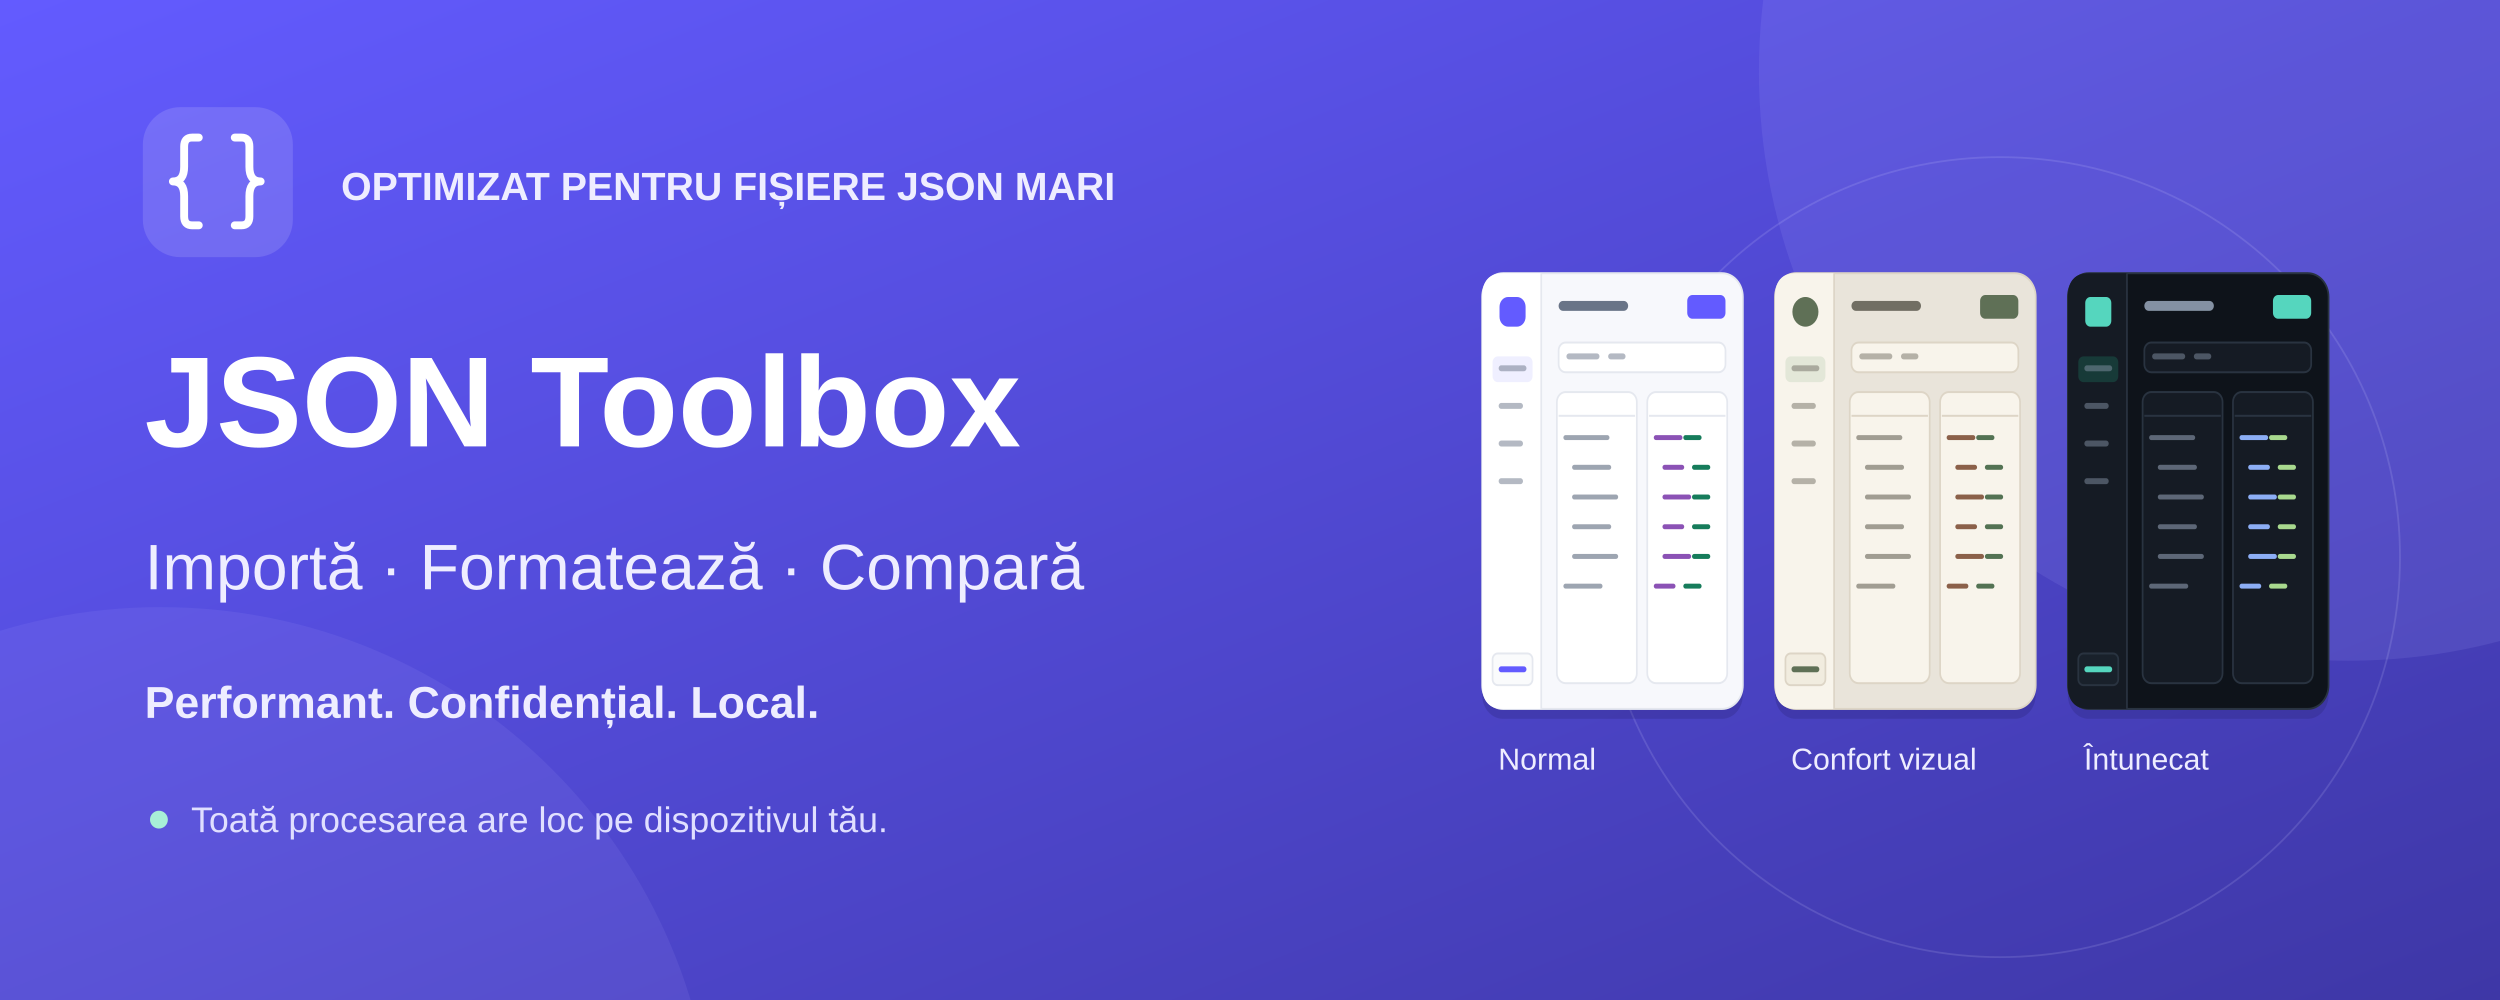
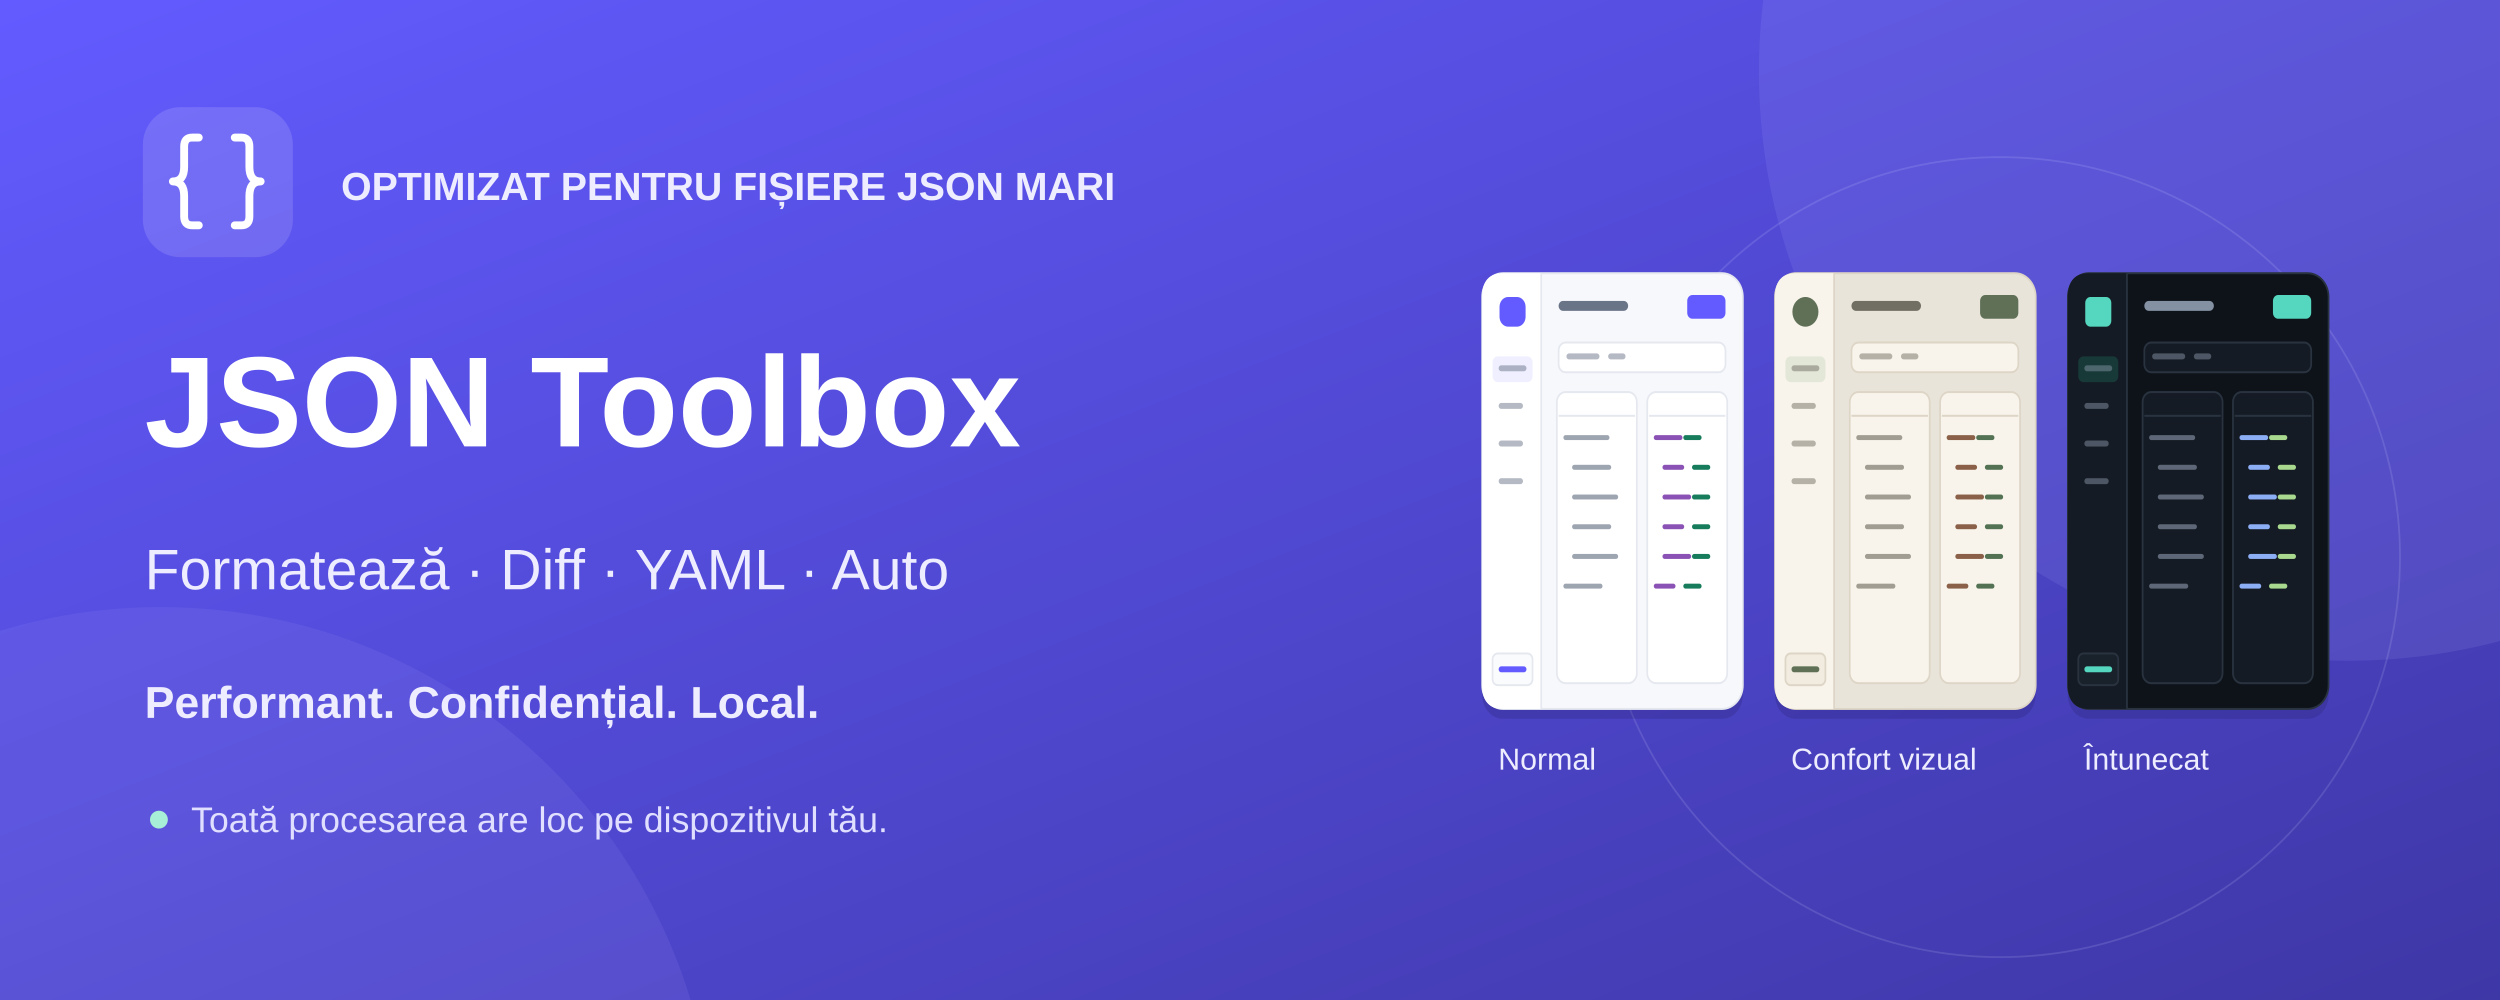
<svg xmlns="http://www.w3.org/2000/svg" width="1400" height="560" viewBox="0 0 1400 560" lang="ro">
  <defs>
    <linearGradient id="bg" x2="1" y2="1">
      <stop stop-color="#635bff" />
      <stop offset="1" stop-color="#3e37a6" />
    </linearGradient>
  </defs>
  <rect width="1400" height="560" fill="url(#bg)" />
  <circle cx="1315" cy="40" r="330" fill="#b6b2ff" opacity=".12" />
  <circle cx="90" cy="650" r="310" fill="#b6b2ff" opacity=".1" />
  <circle cx="1120" cy="312" r="224" fill="none" stroke="#d8d6ff" stroke-width="1" opacity=".15" />
  <rect x="80" y="60" width="84" height="84" rx="21" fill="#fff" opacity=".13" />
  <g transform="translate(88 72) scale(.63)" fill="none" stroke="#fff" stroke-width="7" stroke-linecap="round" stroke-linejoin="round">
    <path d="M37 8h-6q-7 0-7 8v18q0 13-10 13 10 0 10 13v18q0 8 7 8h6" />
    <path d="M69 8h6q7 0 7 8v18q0 13 10 13-10 0-10 13v18q0 8-7 8h-6" />
  </g>
  <text x="191" y="112" fill="#eeedff" font-family="Arial, Noto Sans, sans-serif" font-size="22" font-weight="700" direction="ltr" unicode-bidi="isolate" text-anchor="start" data-max-width="588" data-min-x="190" data-max-x="780">OPTIMIZAT PENTRU FIȘIERE JSON MARI</text>
  <text x="81" y="250" fill="#fff" font-family="Arial, Noto Sans, sans-serif" font-size="72" font-weight="700" direction="ltr" unicode-bidi="isolate" text-anchor="start" data-max-width="698" data-min-x="80" data-max-x="780">JSON Toolbox</text>
-   <text x="81" y="330" fill="#eeedff" font-family="Arial, Noto Sans, sans-serif" font-size="36" font-weight="400" direction="ltr" unicode-bidi="isolate" text-anchor="start" data-max-width="698" data-min-x="80" data-max-x="780">Importă · Formatează · Compară</text>
+   <text x="81" y="330" fill="#eeedff" font-family="Arial, Noto Sans, sans-serif" font-size="32" font-weight="400" direction="ltr" unicode-bidi="isolate" text-anchor="start" data-max-width="698" data-min-x="80" data-max-x="780">Formatează · Diff · YAML · Auto</text>
  <text x="81" y="402" fill="#eeedff" font-family="Arial, Noto Sans, sans-serif" font-size="25" font-weight="600" direction="ltr" unicode-bidi="isolate" text-anchor="start" data-max-width="698" data-min-x="80" data-max-x="780">Performant. Confidențial. Local.</text>
  <circle cx="89" cy="459" r="5" fill="#a8efd7" />
  <text x="107" y="466" fill="#e0dfff" font-family="Arial, Noto Sans, sans-serif" font-size="20" font-weight="400" direction="ltr" unicode-bidi="isolate" text-anchor="start" data-max-width="672" data-min-x="106" data-max-x="780">Toată procesarea are loc pe dispozitivul tău.</text>
  <g transform="translate(830 153) scale(0.9733333 1.109091)">
    <g>
      <rect x="0" y="5" width="150" height="220" rx="12" fill="#17134c" opacity=".18" />
      <rect width="150" height="220" rx="12" fill="#f7f8fc" stroke="#e5e8ef" />
      <path d="M12 0h22v220H12q-12 0-12-12V12Q0 0 12 0Z" fill="#ffffff" />
      <path d="M34 0v220" stroke="#e5e8ef" />
      <rect x="10" y="12" width="15" height="15" rx="5" fill="#635bff" />
      <rect x="6" y="42" width="23" height="13" rx="3" fill="#efefff" />
      <g stroke="#697487" stroke-width="3" stroke-linecap="round" opacity=".5">
        <path d="M11 48h13M11 67h11M11 86h11M11 105h11" />
      </g>
      <rect x="44" y="14" width="40" height="5" rx="2.5" fill="#697487" />
      <rect x="118" y="11" width="22" height="12" rx="3" fill="#635bff" />
      <rect x="44" y="35" width="96" height="15" rx="4" fill="#ffffff" stroke="#e5e8ef" />
      <path d="M50 42h16m8 0h7" stroke="#697487" stroke-width="3" stroke-linecap="round" opacity=".5" />
      <rect x="43" y="60" width="46" height="147" rx="5" fill="#ffffff" stroke="#e5e8ef" />
      <rect x="95" y="60" width="46" height="147" rx="5" fill="#ffffff" stroke="#e5e8ef" />
      <path d="M44 72h44M96 72h44" stroke="#e5e8ef" />
      <g stroke-width="2.5" stroke-linecap="round">
        <path d="M48 83h24" stroke="#697487" opacity=".65" />
        <path d="M100 83h14" stroke="#8b52b5" />
        <path d="M117 83h8" stroke="#167c5b" />
        <path d="M53 98h20" stroke="#697487" opacity=".65" />
        <path d="M105 98h10" stroke="#8b52b5" />
        <path d="M122 98h8" stroke="#167c5b" />
        <path d="M53 113h24" stroke="#697487" opacity=".65" />
        <path d="M105 113h14" stroke="#8b52b5" />
        <path d="M122 113h8" stroke="#167c5b" />
        <path d="M53 128h20" stroke="#697487" opacity=".65" />
        <path d="M105 128h10" stroke="#8b52b5" />
        <path d="M122 128h8" stroke="#167c5b" />
        <path d="M53 143h24" stroke="#697487" opacity=".65" />
        <path d="M105 143h14" stroke="#8b52b5" />
        <path d="M122 143h8" stroke="#167c5b" />
        <path d="M48 158h20" stroke="#697487" opacity=".65" />
        <path d="M100 158h10" stroke="#8b52b5" />
        <path d="M117 158h8" stroke="#167c5b" />
      </g>
      <rect x="6" y="192" width="23" height="16" rx="3" fill="#fafbfc" stroke="#e5e8ef" />
      <path d="M11 200h13" stroke="#635bff" stroke-width="3" stroke-linecap="round" />
    </g>
  </g>
  <text x="839" y="431" fill="#eeedff" font-family="Arial, Noto Sans, sans-serif" font-size="17" font-weight="500" direction="ltr" unicode-bidi="isolate" text-anchor="start" data-max-width="128" data-min-x="838" data-max-x="968">Normal</text>
  <g transform="translate(994 153) scale(0.9733333 1.109091)">
    <g>
      <rect x="0" y="5" width="150" height="220" rx="12" fill="#17134c" opacity=".18" />
      <rect width="150" height="220" rx="12" fill="#e9e4da" stroke="#ddd5c6" />
      <path d="M12 0h22v220H12q-12 0-12-12V12Q0 0 12 0Z" fill="#f8f4eb" />
      <path d="M34 0v220" stroke="#ddd5c6" />
      <rect x="10" y="12" width="15" height="15" rx="8" fill="#5f7056" />
      <rect x="6" y="42" width="23" height="13" rx="3" fill="#e3e7d8" />
      <g stroke="#716e63" stroke-width="3" stroke-linecap="round" opacity=".5">
        <path d="M11 48h13M11 67h11M11 86h11M11 105h11" />
      </g>
      <rect x="44" y="14" width="40" height="5" rx="2.5" fill="#716e63" />
      <rect x="118" y="11" width="22" height="12" rx="3" fill="#5f7056" />
      <rect x="44" y="35" width="96" height="15" rx="4" fill="#f8f4eb" stroke="#ddd5c6" />
      <path d="M50 42h16m8 0h7" stroke="#716e63" stroke-width="3" stroke-linecap="round" opacity=".5" />
      <rect x="43" y="60" width="46" height="147" rx="5" fill="#f8f4eb" stroke="#ddd5c6" />
      <rect x="95" y="60" width="46" height="147" rx="5" fill="#f8f4eb" stroke="#ddd5c6" />
      <path d="M44 72h44M96 72h44" stroke="#ddd5c6" />
      <g stroke-width="2.5" stroke-linecap="round">
        <path d="M48 83h24" stroke="#716e63" opacity=".65" />
        <path d="M100 83h14" stroke="#8b6049" />
        <path d="M117 83h8" stroke="#537253" />
        <path d="M53 98h20" stroke="#716e63" opacity=".65" />
        <path d="M105 98h10" stroke="#8b6049" />
        <path d="M122 98h8" stroke="#537253" />
        <path d="M53 113h24" stroke="#716e63" opacity=".65" />
        <path d="M105 113h14" stroke="#8b6049" />
        <path d="M122 113h8" stroke="#537253" />
        <path d="M53 128h20" stroke="#716e63" opacity=".65" />
        <path d="M105 128h10" stroke="#8b6049" />
        <path d="M122 128h8" stroke="#537253" />
        <path d="M53 143h24" stroke="#716e63" opacity=".65" />
        <path d="M105 143h14" stroke="#8b6049" />
        <path d="M122 143h8" stroke="#537253" />
        <path d="M48 158h20" stroke="#716e63" opacity=".65" />
        <path d="M100 158h10" stroke="#8b6049" />
        <path d="M117 158h8" stroke="#537253" />
      </g>
      <rect x="6" y="192" width="23" height="16" rx="3" fill="#f1ecdf" stroke="#ddd5c6" />
      <path d="M11 200h13" stroke="#5f7056" stroke-width="3" stroke-linecap="round" />
    </g>
  </g>
  <text x="1003" y="431" fill="#eeedff" font-family="Arial, Noto Sans, sans-serif" font-size="17" font-weight="500" direction="ltr" unicode-bidi="isolate" text-anchor="start" data-max-width="128" data-min-x="1002" data-max-x="1132">Confort vizual</text>
  <g transform="translate(1158 153) scale(0.9733333 1.109091)">
    <g>
      <rect x="0" y="5" width="150" height="220" rx="12" fill="#17134c" opacity=".18" />
      <rect width="150" height="220" rx="12" fill="#0e131a" stroke="#293340" />
      <path d="M12 0h22v220H12q-12 0-12-12V12Q0 0 12 0Z" fill="#151b24" />
      <path d="M34 0v220" stroke="#293340" />
      <rect x="10" y="12" width="15" height="15" rx="3" fill="#55d6be" />
      <rect x="6" y="42" width="23" height="13" rx="3" fill="#173a38" />
      <g stroke="#8491a3" stroke-width="3" stroke-linecap="round" opacity=".5">
        <path d="M11 48h13M11 67h11M11 86h11M11 105h11" />
      </g>
      <rect x="44" y="14" width="40" height="5" rx="2.5" fill="#8491a3" />
      <rect x="118" y="11" width="22" height="12" rx="3" fill="#55d6be" />
      <rect x="44" y="35" width="96" height="15" rx="4" fill="#151b24" stroke="#293340" />
      <path d="M50 42h16m8 0h7" stroke="#8491a3" stroke-width="3" stroke-linecap="round" opacity=".5" />
      <rect x="43" y="60" width="46" height="147" rx="5" fill="#151b24" stroke="#293340" />
      <rect x="95" y="60" width="46" height="147" rx="5" fill="#151b24" stroke="#293340" />
      <path d="M44 72h44M96 72h44" stroke="#293340" />
      <g stroke-width="2.5" stroke-linecap="round">
        <path d="M48 83h24" stroke="#8491a3" opacity=".65" />
        <path d="M100 83h14" stroke="#8caef5" />
        <path d="M117 83h8" stroke="#a8d98e" />
        <path d="M53 98h20" stroke="#8491a3" opacity=".65" />
        <path d="M105 98h10" stroke="#8caef5" />
        <path d="M122 98h8" stroke="#a8d98e" />
        <path d="M53 113h24" stroke="#8491a3" opacity=".65" />
        <path d="M105 113h14" stroke="#8caef5" />
        <path d="M122 113h8" stroke="#a8d98e" />
        <path d="M53 128h20" stroke="#8491a3" opacity=".65" />
        <path d="M105 128h10" stroke="#8caef5" />
        <path d="M122 128h8" stroke="#a8d98e" />
        <path d="M53 143h24" stroke="#8491a3" opacity=".65" />
        <path d="M105 143h14" stroke="#8caef5" />
        <path d="M122 143h8" stroke="#a8d98e" />
        <path d="M48 158h20" stroke="#8491a3" opacity=".65" />
        <path d="M100 158h10" stroke="#8caef5" />
        <path d="M117 158h8" stroke="#a8d98e" />
      </g>
      <rect x="6" y="192" width="23" height="16" rx="3" fill="#19212b" stroke="#293340" />
      <path d="M11 200h13" stroke="#55d6be" stroke-width="3" stroke-linecap="round" />
    </g>
  </g>
  <text x="1167" y="431" fill="#eeedff" font-family="Arial, Noto Sans, sans-serif" font-size="17" font-weight="500" direction="ltr" unicode-bidi="isolate" text-anchor="start" data-max-width="128" data-min-x="1166" data-max-x="1296">Întunecat</text>
</svg>
